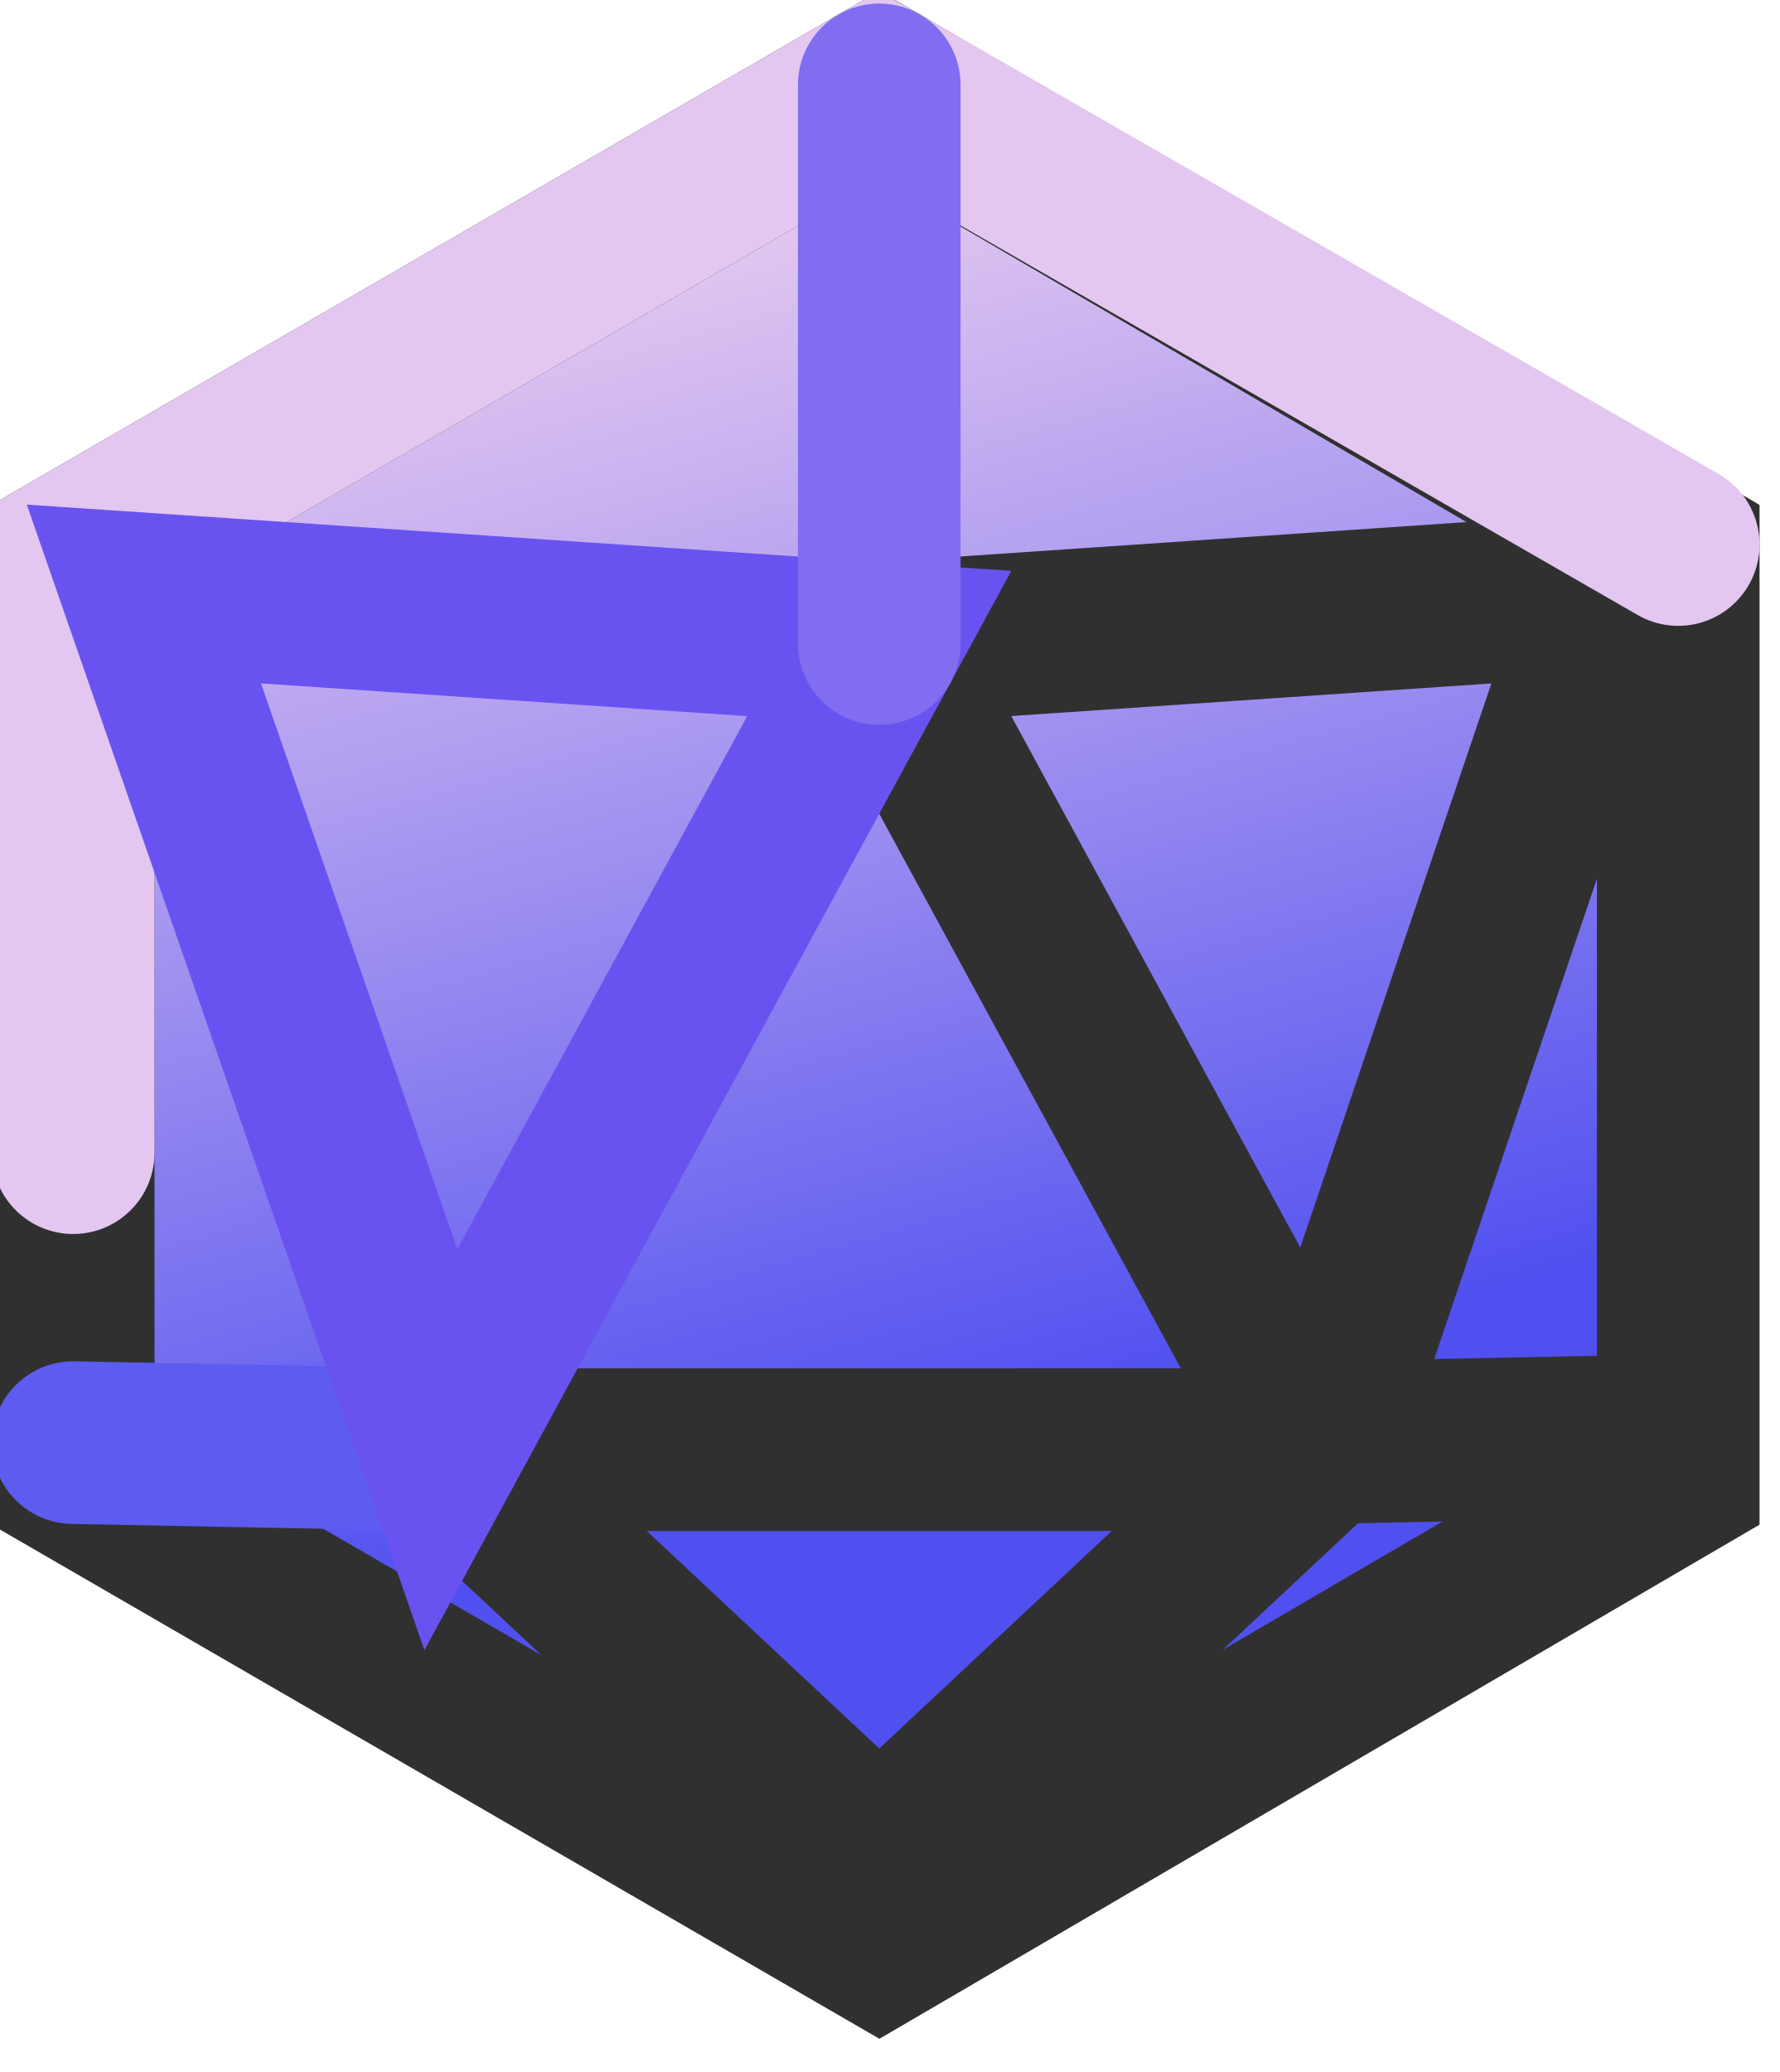
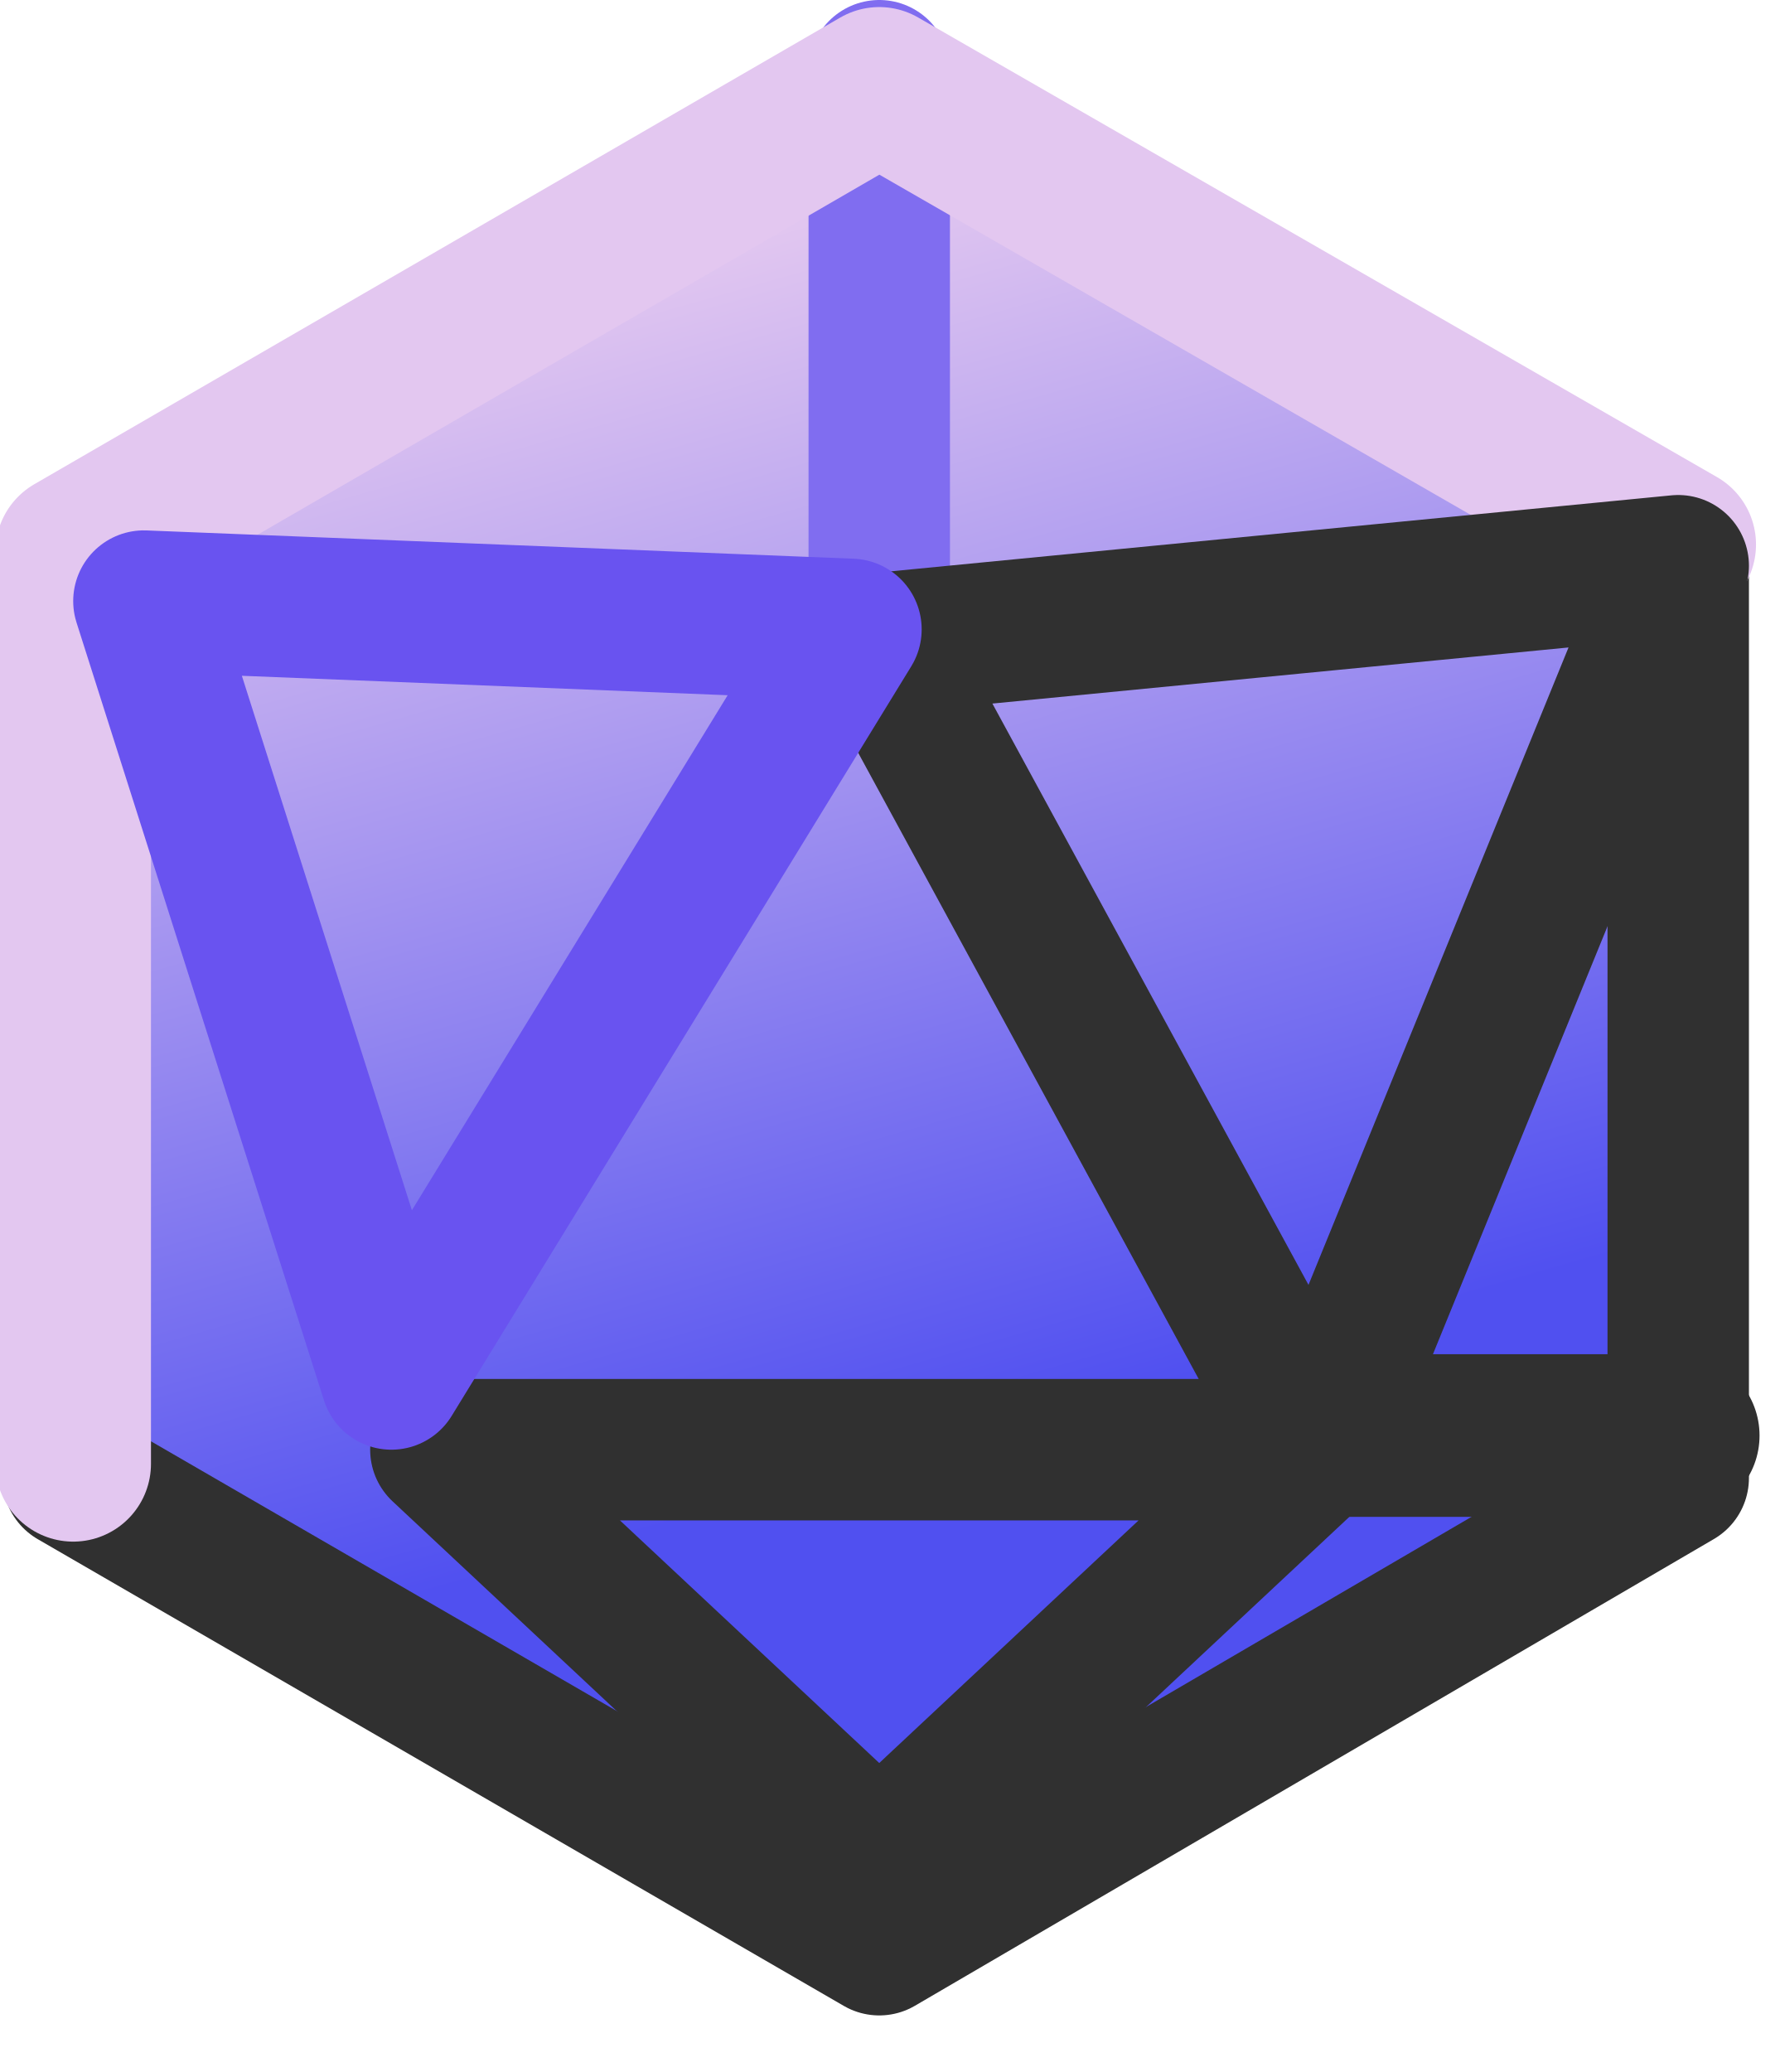
- <svg xmlns="http://www.w3.org/2000/svg" xmlns:xlink="http://www.w3.org/1999/xlink" version="1.1" viewBox="5 5 251 293" width="256" height="298">
-   <defs id="defs1">
-     <linearGradient id="lG1">
-       <stop style="stop-color:#5050f0;stop-opacity:1;" offset="0" />
-       <stop style="stop-color:#f6d7f0;stop-opacity:1" offset="1" />
+ <svg xmlns="http://www.w3.org/2000/svg" xmlns:xlink="http://www.w3.org/1999/xlink" height="298" width="256" viewBox="5 5 251 293" version="1.1">
+   <defs>
+     <linearGradient id="colorRange">
+       <stop offset="0" style="stop-color:#5050f0" />
+       <stop offset="1" style="stop-color:#f6d7f0" />
    </linearGradient>
-     <linearGradient xlink:href="#lG1" id="lG2" x1="164" y1="206" x2="110" y2="17" gradientUnits="userSpaceOnUse" gradientTransform="matrix(1,0,0,1,-3,-3)" />
+     <linearGradient id="gradientRotate" xlink:href="#colorRange" x1="164" y1="206" x2="110" y2="17" gradientTransform="matrix(1,0,0,1,-3,-3)" gradientUnits="userSpaceOnUse" />
  </defs>
-   <path style="opacity:1;fill:url(#lG2);fill-opacity:1;stroke:#303030;stroke-width:23" d="M 129,280 15,214 15,83 129,17 l 113,66 0,131 z" />
-   <path style="fill:none;stroke:#303030;stroke-width:23;stroke-linecap:round;stroke-linejoin:round;stroke-opacity:1" d="M 232,89 191,210 129,96 Z" />
-   <path style="fill:none;stroke:#303030;stroke-width:23;stroke-linecap:round;stroke-linejoin:round;stroke-opacity:1" d="M 67,210 H 191 l -62,58 z" />
-   <path style="fill:none;stroke:#e3c7f0;stroke-width:23;stroke-linecap:round;stroke-opacity:1" d="M 15,168 15,83 129,17 242,82" />
-   <path style="fill:none;stroke:#5e5bf0;stroke-width:23;stroke-linecap:round;stroke-opacity:1" d="m 15,209 52,1" />
-   <path style="fill:none;fill-opacity:1;stroke:#6953f0;stroke-width:23;stroke-opacity:1" d="M 129,96 67,210 25,89 Z" />
-   <path style="fill:#28410f;fill-opacity:1;stroke:#806df0;stroke-width:23;stroke-linecap:round;stroke-opacity:1" d="M 129,96 V 17" />
-   <path style="fill:none;stroke:#303030;stroke-width:23;stroke-opacity:1" d="m 242,208 -51,1" />
+   <style>
+       path {
+          fill:none;
+          stroke:#303030;
+          stroke-width:20;
+          stroke-linecap:round;
+          stroke-linejoin:round
+       }
+    </style>
+   <path d="M 129,280 15,214 15,83 129,17 l 113,66 0,131 z" style="fill:url(#gradientRotate)" />
+   <path d="m 242,208 -51,0 z" style="stroke-width:23" />
+   <path d="M 129,96 V 15" style="stroke:#806df0;stroke-width:20" />
+   <path d="M 15,212 15,83 129,17 242,82" style="stroke:#e3c7f0;stroke-width:22" />
+   <path d="M 67,210 H 191 l -62,58 Z" />
+   <path d="M 242,85 191,210 129,96 Z" />
+   <path d="M 125,94 60,200 25,90 Z" style="stroke:#6953f0;stroke-width:20" />
</svg>
